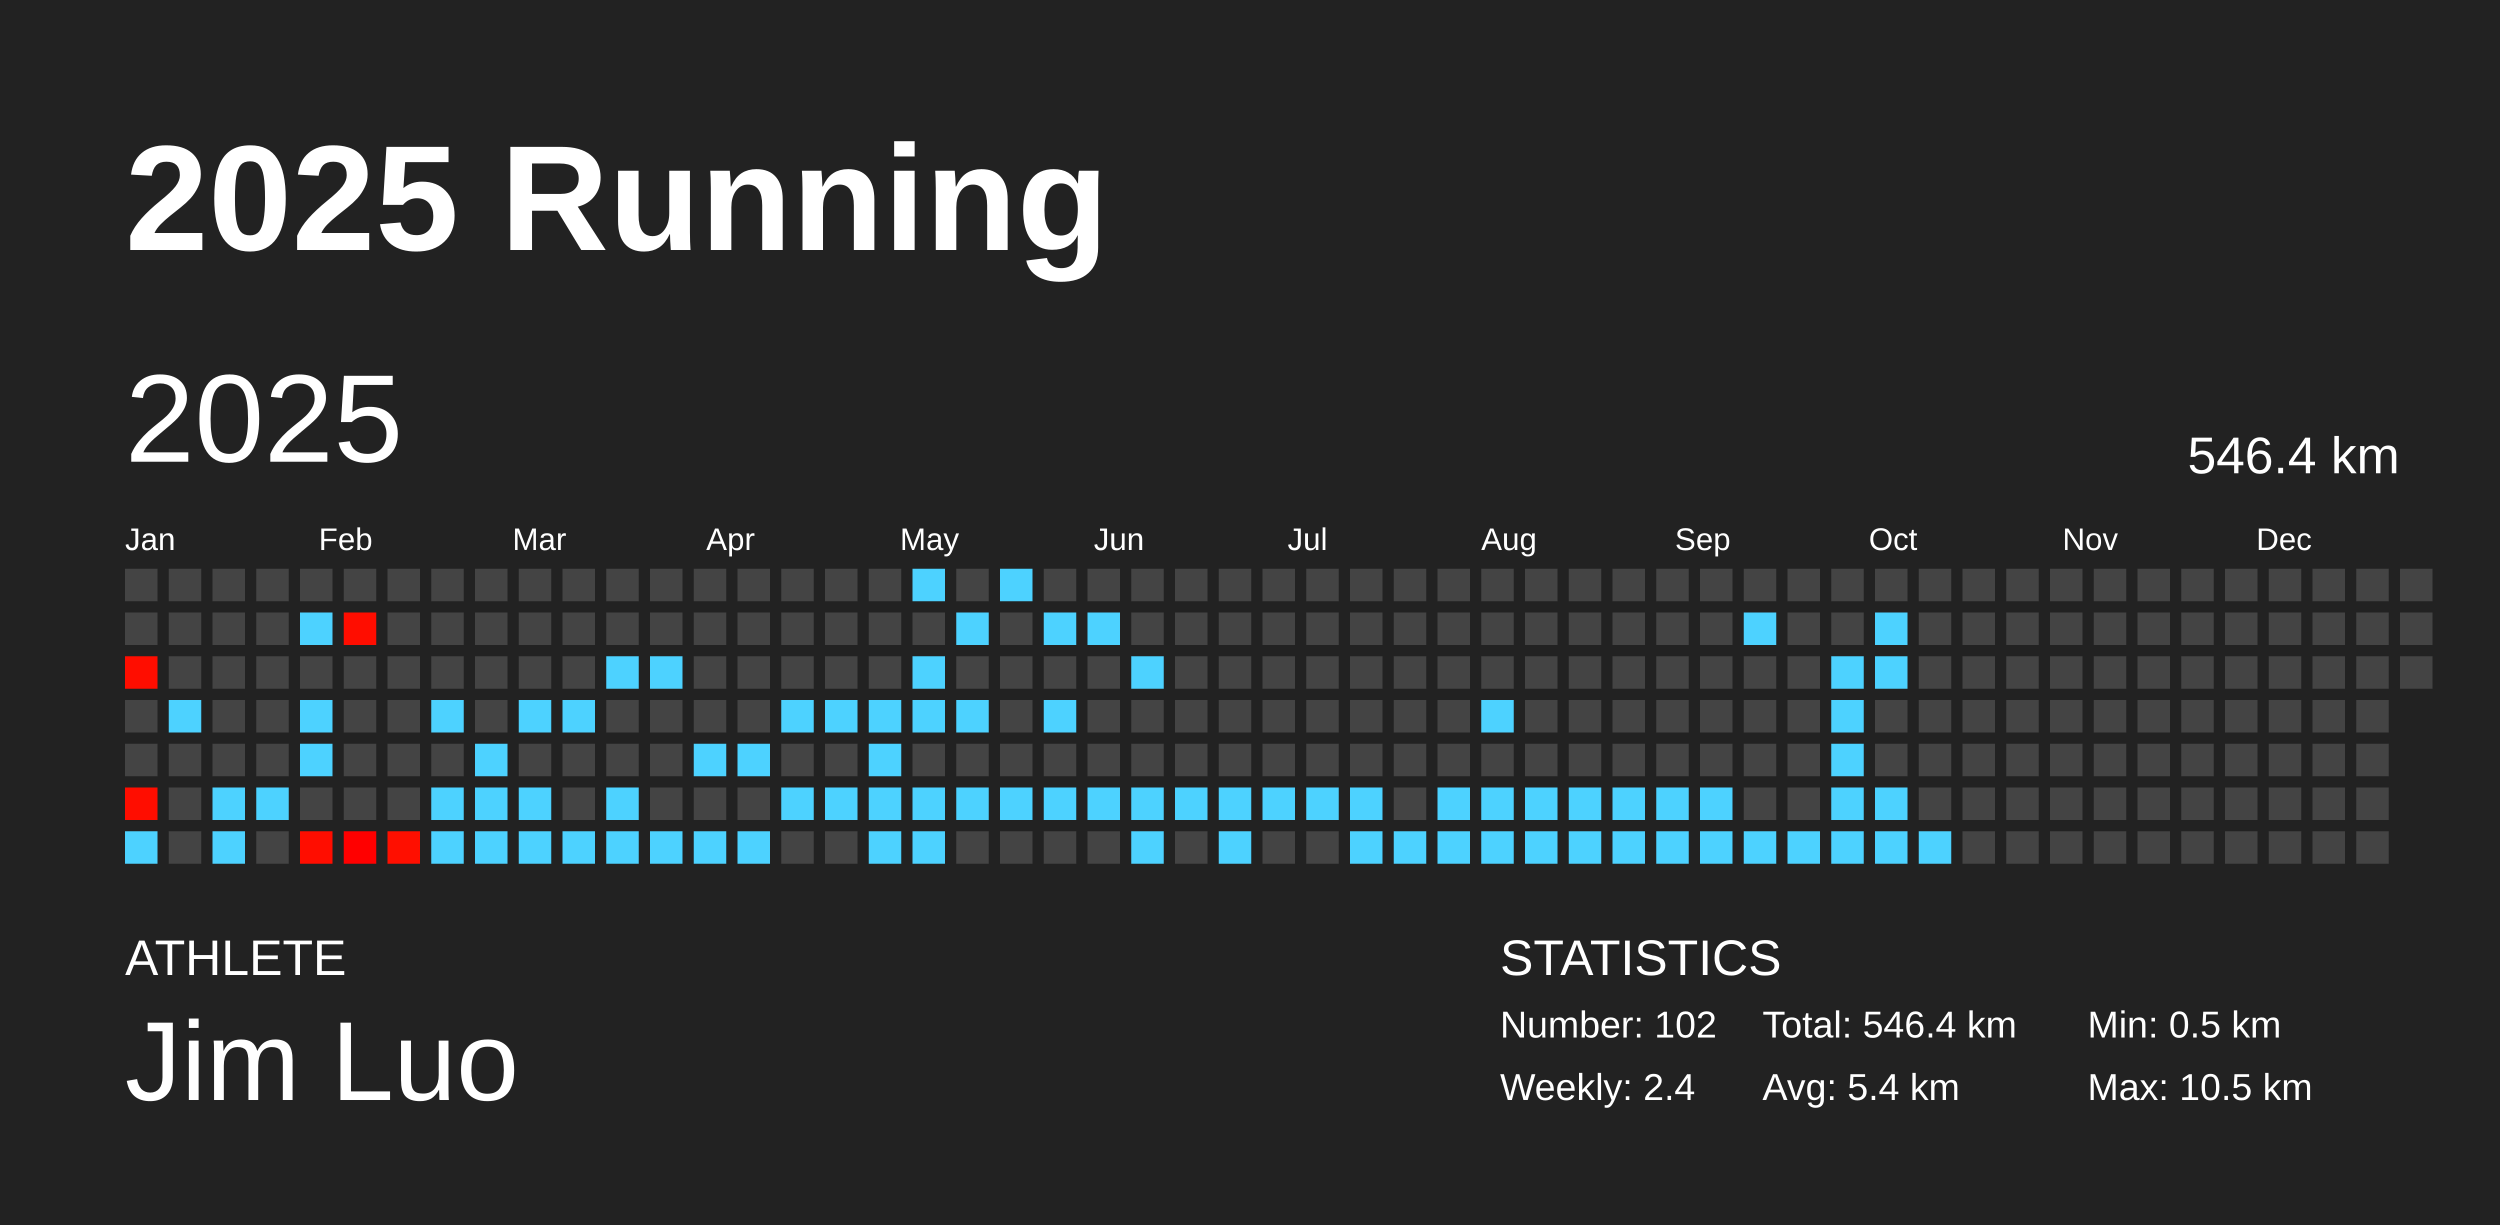
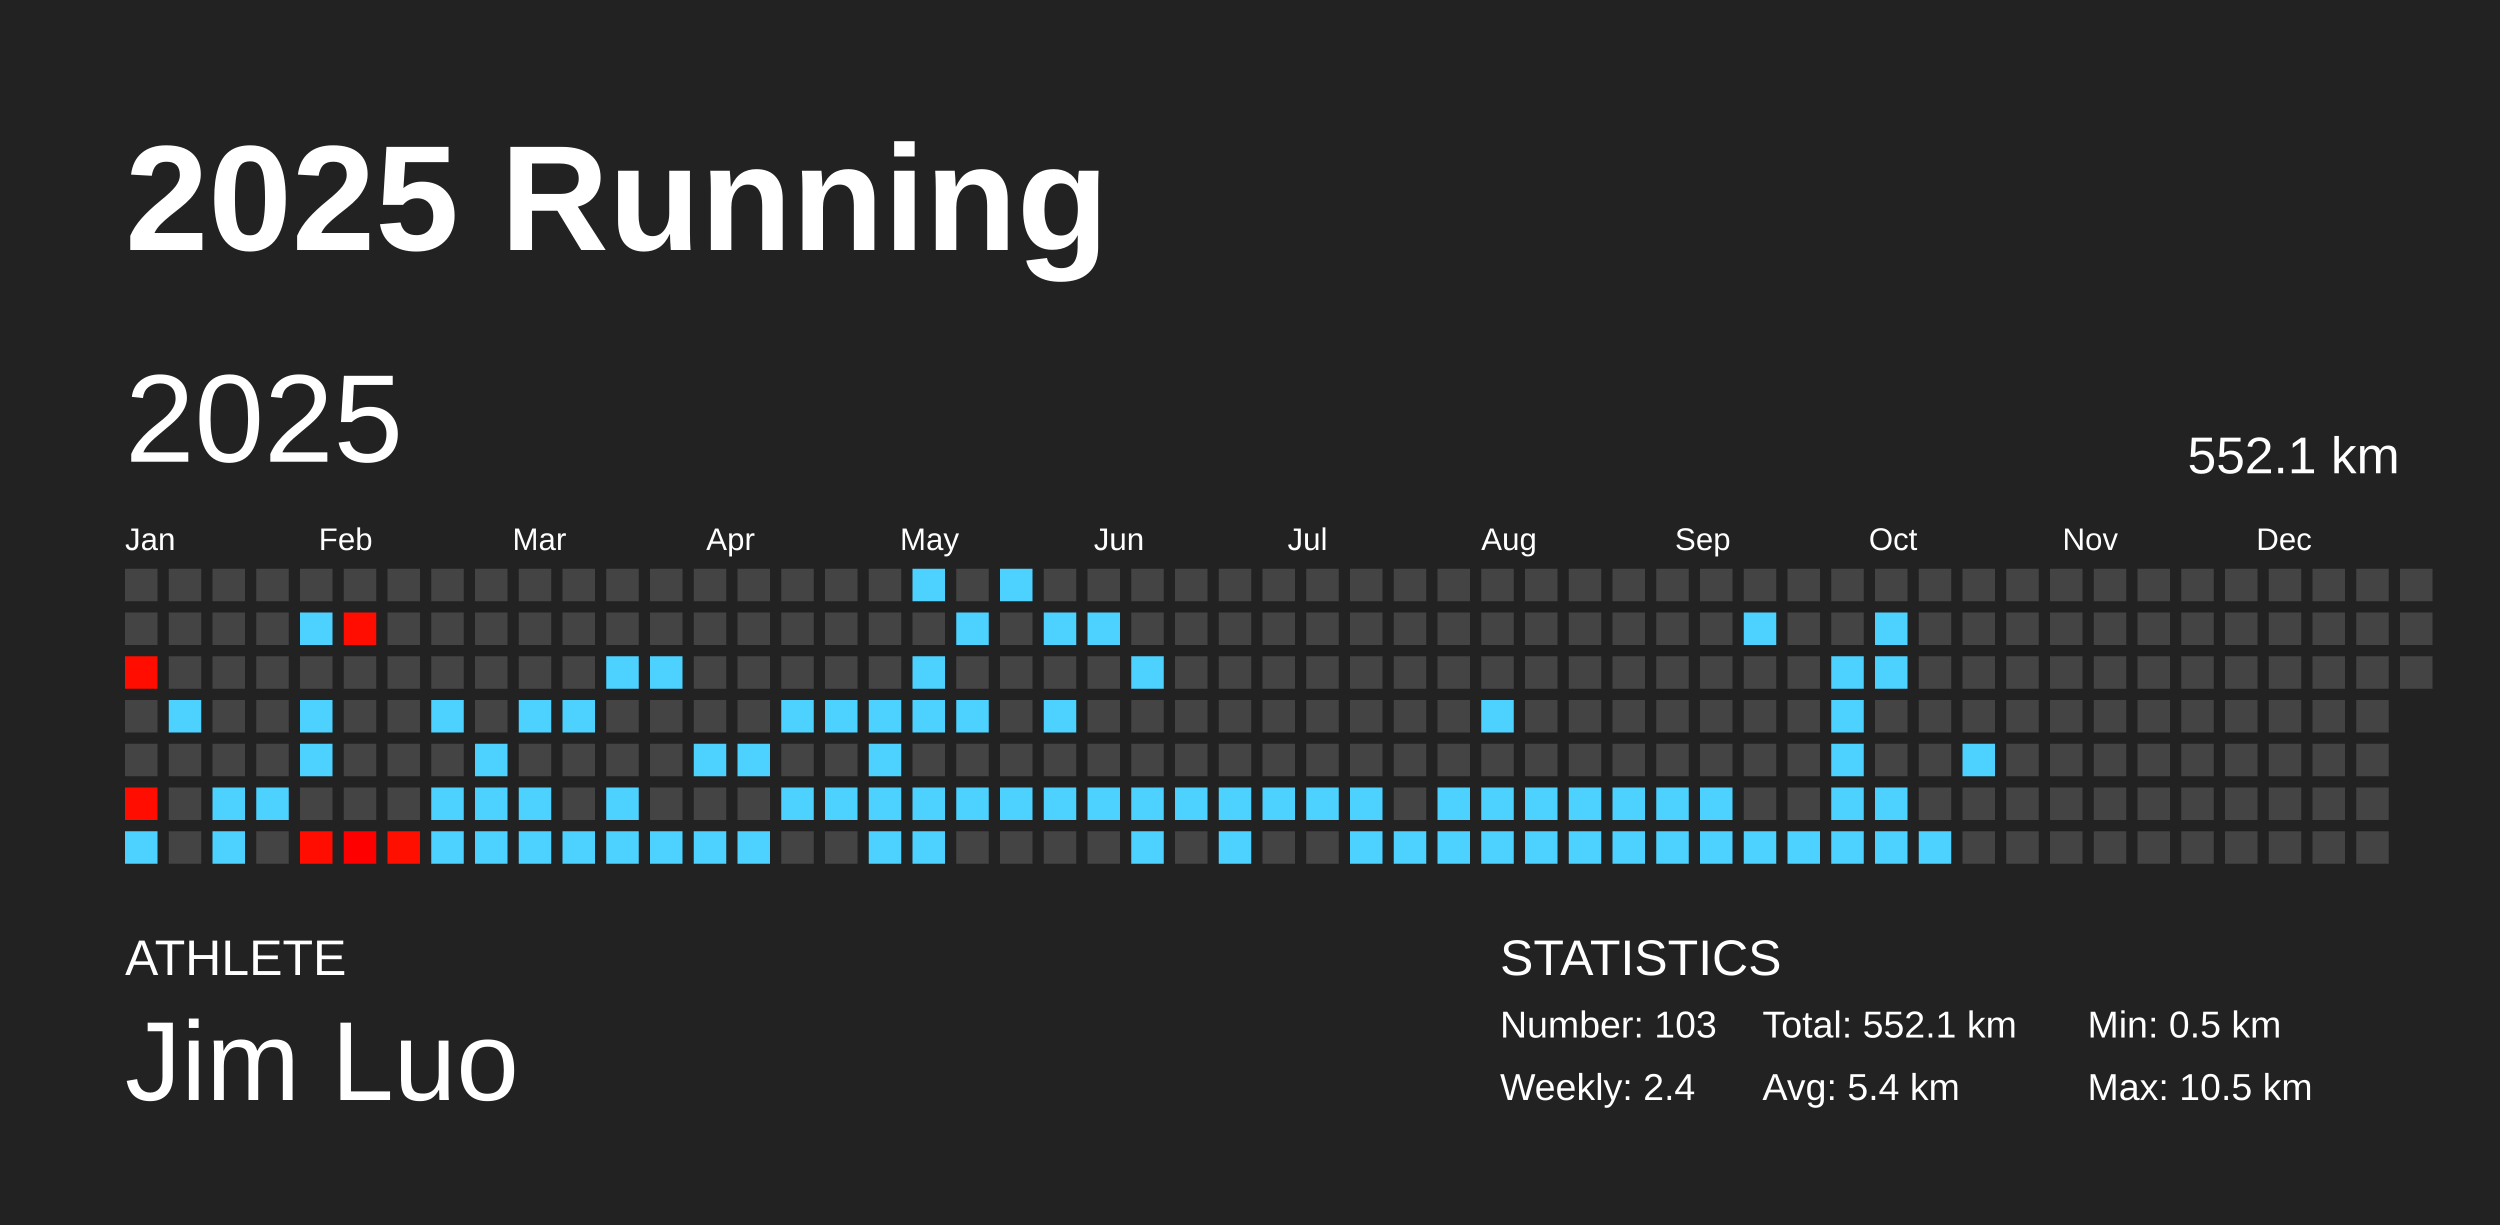
<svg xmlns="http://www.w3.org/2000/svg" baseProfile="full" height="98mm" version="1.1" viewBox="0,0,200,98" width="200mm">
  <defs />
  <rect fill="#222222" height="98" width="200" x="0" y="0" />
  <text fill="#FFFFFF" style="font-size:12px; font-family:Arial; font-weight:bold;" x="10" y="20">2025 Running</text>
  <text fill="#FFFFFF" style="font-size:4px; font-family:Arial" x="10" y="78">ATHLETE</text>
  <text fill="#FFFFFF" style="font-size:9px; font-family:Arial" x="10" y="88">Jim Luo</text>
  <text fill="#FFFFFF" style="font-size:4px; font-family:Arial" x="120" y="78">STATISTICS</text>
-   <text fill="#FFFFFF" style="font-size:3px; font-family:Arial" x="120" y="83">Number: 102</text>
+   <text fill="#FFFFFF" style="font-size:3px; font-family:Arial" x="120" y="83">Number: 103</text>
  <text fill="#FFFFFF" style="font-size:3px; font-family:Arial" x="120" y="88">Weekly: 2.4</text>
-   <text fill="#FFFFFF" style="font-size:3px; font-family:Arial" x="141" y="83">Total: 546.4 km</text>
+   <text fill="#FFFFFF" style="font-size:3px; font-family:Arial" x="141" y="83">Total: 552.1 km</text>
  <text fill="#FFFFFF" style="font-size:3px; font-family:Arial" x="141" y="88">Avg: 5.4 km</text>
  <text fill="#FFFFFF" style="font-size:3px; font-family:Arial" x="167" y="83">Min: 0.5 km</text>
  <text fill="#FFFFFF" style="font-size:3px; font-family:Arial" x="167" y="88">Max: 10.5 km</text>
  <text dominant-baseline="hanging" fill="#FFFFFF" style="font-size:10.0px; font-family:Arial;" x="10" y="30">2025</text>
-   <text dominant-baseline="hanging" fill="#FFFFFF" style="font-size:4.125px; font-family:Arial;" x="175" y="35">546.4 km</text>
+   <text dominant-baseline="hanging" fill="#FFFFFF" style="font-size:4.125px; font-family:Arial;" x="175" y="35">552.1 km</text>
  <text fill="#FFFFFF" style="font-size:2.5px; font-family:Arial" x="10.0" y="44">Jan</text>
  <text fill="#FFFFFF" style="font-size:2.5px; font-family:Arial" x="25.5" y="44">Feb</text>
  <text fill="#FFFFFF" style="font-size:2.5px; font-family:Arial" x="41.0" y="44">Mar</text>
  <text fill="#FFFFFF" style="font-size:2.5px; font-family:Arial" x="56.5" y="44">Apr</text>
  <text fill="#FFFFFF" style="font-size:2.5px; font-family:Arial" x="72.0" y="44">May</text>
  <text fill="#FFFFFF" style="font-size:2.5px; font-family:Arial" x="87.5" y="44">Jun</text>
  <text fill="#FFFFFF" style="font-size:2.5px; font-family:Arial" x="103.0" y="44">Jul</text>
  <text fill="#FFFFFF" style="font-size:2.5px; font-family:Arial" x="118.5" y="44">Aug</text>
  <text fill="#FFFFFF" style="font-size:2.5px; font-family:Arial" x="134.0" y="44">Sep</text>
  <text fill="#FFFFFF" style="font-size:2.5px; font-family:Arial" x="149.5" y="44">Oct</text>
  <text fill="#FFFFFF" style="font-size:2.5px; font-family:Arial" x="165.0" y="44">Nov</text>
  <text fill="#FFFFFF" style="font-size:2.5px; font-family:Arial" x="180.5" y="44">Dec</text>
  <rect fill="#444444" height="2.6" width="2.6" x="10.0" y="45.5" />
  <rect fill="#444444" height="2.6" width="2.6" x="10.0" y="49.0" />
  <rect fill="#ff0d00" height="2.6" width="2.6" x="10.0" y="52.5" />
  <rect fill="#444444" height="2.6" width="2.6" x="10.0" y="56.0" />
  <rect fill="#444444" height="2.6" width="2.6" x="10.0" y="59.5" />
  <rect fill="#ff0d00" height="2.6" width="2.6" x="10.0" y="63.0" />
  <rect fill="#4dd2ff" height="2.6" width="2.6" x="10.0" y="66.5" />
  <rect fill="#444444" height="2.6" width="2.6" x="13.5" y="45.5" />
  <rect fill="#444444" height="2.6" width="2.6" x="13.5" y="49.0" />
  <rect fill="#444444" height="2.6" width="2.6" x="13.5" y="52.5" />
  <rect fill="#4dd2ff" height="2.6" width="2.6" x="13.5" y="56.0" />
  <rect fill="#444444" height="2.6" width="2.6" x="13.5" y="59.5" />
  <rect fill="#444444" height="2.6" width="2.6" x="13.5" y="63.0" />
  <rect fill="#444444" height="2.6" width="2.6" x="13.5" y="66.5" />
  <rect fill="#444444" height="2.6" width="2.6" x="17.0" y="45.5" />
  <rect fill="#444444" height="2.6" width="2.6" x="17.0" y="49.0" />
  <rect fill="#444444" height="2.6" width="2.6" x="17.0" y="52.5" />
  <rect fill="#444444" height="2.6" width="2.6" x="17.0" y="56.0" />
  <rect fill="#444444" height="2.6" width="2.6" x="17.0" y="59.5" />
  <rect fill="#4dd2ff" height="2.6" width="2.6" x="17.0" y="63.0" />
  <rect fill="#4dd2ff" height="2.6" width="2.6" x="17.0" y="66.5" />
  <rect fill="#444444" height="2.6" width="2.6" x="20.5" y="45.5" />
  <rect fill="#444444" height="2.6" width="2.6" x="20.5" y="49.0" />
  <rect fill="#444444" height="2.6" width="2.6" x="20.5" y="52.5" />
  <rect fill="#444444" height="2.6" width="2.6" x="20.5" y="56.0" />
  <rect fill="#444444" height="2.6" width="2.6" x="20.5" y="59.5" />
  <rect fill="#4dd2ff" height="2.6" width="2.6" x="20.5" y="63.0" />
  <rect fill="#444444" height="2.6" width="2.6" x="20.5" y="66.5" />
  <rect fill="#444444" height="2.6" width="2.6" x="24.0" y="45.5" />
  <rect fill="#4dd2ff" height="2.6" width="2.6" x="24.0" y="49.0" />
  <rect fill="#444444" height="2.6" width="2.6" x="24.0" y="52.5" />
  <rect fill="#4dd2ff" height="2.6" width="2.6" x="24.0" y="56.0" />
  <rect fill="#4dd2ff" height="2.6" width="2.6" x="24.0" y="59.5" />
  <rect fill="#444444" height="2.6" width="2.6" x="24.0" y="63.0" />
  <rect fill="#ff0d00" height="2.6" width="2.6" x="24.0" y="66.5" />
  <rect fill="#444444" height="2.6" width="2.6" x="27.5" y="45.5" />
  <rect fill="#ff0d00" height="2.6" width="2.6" x="27.5" y="49.0" />
  <rect fill="#444444" height="2.6" width="2.6" x="27.5" y="52.5" />
  <rect fill="#444444" height="2.6" width="2.6" x="27.5" y="56.0" />
  <rect fill="#444444" height="2.6" width="2.6" x="27.5" y="59.5" />
  <rect fill="#444444" height="2.6" width="2.6" x="27.5" y="63.0" />
  <rect fill="#ff0000" height="2.6" width="2.6" x="27.5" y="66.5" />
  <rect fill="#444444" height="2.6" width="2.6" x="31.0" y="45.5" />
  <rect fill="#444444" height="2.6" width="2.6" x="31.0" y="49.0" />
  <rect fill="#444444" height="2.6" width="2.6" x="31.0" y="52.5" />
  <rect fill="#444444" height="2.6" width="2.6" x="31.0" y="56.0" />
  <rect fill="#444444" height="2.6" width="2.6" x="31.0" y="59.5" />
  <rect fill="#444444" height="2.6" width="2.6" x="31.0" y="63.0" />
  <rect fill="#ff0f00" height="2.6" width="2.6" x="31.0" y="66.5" />
  <rect fill="#444444" height="2.6" width="2.6" x="34.5" y="45.5" />
  <rect fill="#444444" height="2.6" width="2.6" x="34.5" y="49.0" />
  <rect fill="#444444" height="2.6" width="2.6" x="34.5" y="52.5" />
  <rect fill="#4dd2ff" height="2.6" width="2.6" x="34.5" y="56.0" />
  <rect fill="#444444" height="2.6" width="2.6" x="34.5" y="59.5" />
  <rect fill="#4dd2ff" height="2.6" width="2.6" x="34.5" y="63.0" />
  <rect fill="#4dd2ff" height="2.6" width="2.6" x="34.5" y="66.5" />
  <rect fill="#444444" height="2.6" width="2.6" x="38.0" y="45.5" />
  <rect fill="#444444" height="2.6" width="2.6" x="38.0" y="49.0" />
  <rect fill="#444444" height="2.6" width="2.6" x="38.0" y="52.5" />
  <rect fill="#444444" height="2.6" width="2.6" x="38.0" y="56.0" />
  <rect fill="#4dd2ff" height="2.6" width="2.6" x="38.0" y="59.5" />
  <rect fill="#4dd2ff" height="2.6" width="2.6" x="38.0" y="63.0" />
  <rect fill="#4dd2ff" height="2.6" width="2.6" x="38.0" y="66.5" />
  <rect fill="#444444" height="2.6" width="2.6" x="41.5" y="45.5" />
  <rect fill="#444444" height="2.6" width="2.6" x="41.5" y="49.0" />
  <rect fill="#444444" height="2.6" width="2.6" x="41.5" y="52.5" />
  <rect fill="#4dd2ff" height="2.6" width="2.6" x="41.5" y="56.0" />
  <rect fill="#444444" height="2.6" width="2.6" x="41.5" y="59.5" />
  <rect fill="#4dd2ff" height="2.6" width="2.6" x="41.5" y="63.0" />
  <rect fill="#4dd2ff" height="2.6" width="2.6" x="41.5" y="66.5" />
  <rect fill="#444444" height="2.6" width="2.6" x="45.0" y="45.5" />
  <rect fill="#444444" height="2.6" width="2.6" x="45.0" y="49.0" />
  <rect fill="#444444" height="2.6" width="2.6" x="45.0" y="52.5" />
  <rect fill="#4dd2ff" height="2.6" width="2.6" x="45.0" y="56.0" />
  <rect fill="#444444" height="2.6" width="2.6" x="45.0" y="59.5" />
  <rect fill="#444444" height="2.6" width="2.6" x="45.0" y="63.0" />
  <rect fill="#4dd2ff" height="2.6" width="2.6" x="45.0" y="66.5" />
  <rect fill="#444444" height="2.6" width="2.6" x="48.5" y="45.5" />
  <rect fill="#444444" height="2.6" width="2.6" x="48.5" y="49.0" />
  <rect fill="#4dd2ff" height="2.6" width="2.6" x="48.5" y="52.5" />
  <rect fill="#444444" height="2.6" width="2.6" x="48.5" y="56.0" />
  <rect fill="#444444" height="2.6" width="2.6" x="48.5" y="59.5" />
  <rect fill="#4dd2ff" height="2.6" width="2.6" x="48.5" y="63.0" />
  <rect fill="#4dd2ff" height="2.6" width="2.6" x="48.5" y="66.5" />
  <rect fill="#444444" height="2.6" width="2.6" x="52.0" y="45.5" />
  <rect fill="#444444" height="2.6" width="2.6" x="52.0" y="49.0" />
  <rect fill="#4dd2ff" height="2.6" width="2.6" x="52.0" y="52.5" />
  <rect fill="#444444" height="2.6" width="2.6" x="52.0" y="56.0" />
  <rect fill="#444444" height="2.6" width="2.6" x="52.0" y="59.5" />
  <rect fill="#444444" height="2.6" width="2.6" x="52.0" y="63.0" />
  <rect fill="#4dd2ff" height="2.6" width="2.6" x="52.0" y="66.5" />
  <rect fill="#444444" height="2.6" width="2.6" x="55.5" y="45.5" />
  <rect fill="#444444" height="2.6" width="2.6" x="55.5" y="49.0" />
  <rect fill="#444444" height="2.6" width="2.6" x="55.5" y="52.5" />
  <rect fill="#444444" height="2.6" width="2.6" x="55.5" y="56.0" />
  <rect fill="#4dd2ff" height="2.6" width="2.6" x="55.5" y="59.5" />
  <rect fill="#444444" height="2.6" width="2.6" x="55.5" y="63.0" />
  <rect fill="#4dd2ff" height="2.6" width="2.6" x="55.5" y="66.5" />
  <rect fill="#444444" height="2.6" width="2.6" x="59.0" y="45.5" />
  <rect fill="#444444" height="2.6" width="2.6" x="59.0" y="49.0" />
  <rect fill="#444444" height="2.6" width="2.6" x="59.0" y="52.5" />
  <rect fill="#444444" height="2.6" width="2.6" x="59.0" y="56.0" />
  <rect fill="#4dd2ff" height="2.6" width="2.6" x="59.0" y="59.5" />
  <rect fill="#444444" height="2.6" width="2.6" x="59.0" y="63.0" />
  <rect fill="#4dd2ff" height="2.6" width="2.6" x="59.0" y="66.5" />
  <rect fill="#444444" height="2.6" width="2.6" x="62.5" y="45.5" />
  <rect fill="#444444" height="2.6" width="2.6" x="62.5" y="49.0" />
  <rect fill="#444444" height="2.6" width="2.6" x="62.5" y="52.5" />
  <rect fill="#4dd2ff" height="2.6" width="2.6" x="62.5" y="56.0" />
  <rect fill="#444444" height="2.6" width="2.6" x="62.5" y="59.5" />
  <rect fill="#4dd2ff" height="2.6" width="2.6" x="62.5" y="63.0" />
  <rect fill="#444444" height="2.6" width="2.6" x="62.5" y="66.5" />
  <rect fill="#444444" height="2.6" width="2.6" x="66.0" y="45.5" />
  <rect fill="#444444" height="2.6" width="2.6" x="66.0" y="49.0" />
  <rect fill="#444444" height="2.6" width="2.6" x="66.0" y="52.5" />
  <rect fill="#4dd2ff" height="2.6" width="2.6" x="66.0" y="56.0" />
  <rect fill="#444444" height="2.6" width="2.6" x="66.0" y="59.5" />
  <rect fill="#4dd2ff" height="2.6" width="2.6" x="66.0" y="63.0" />
  <rect fill="#444444" height="2.6" width="2.6" x="66.0" y="66.5" />
  <rect fill="#444444" height="2.6" width="2.6" x="69.5" y="45.5" />
  <rect fill="#444444" height="2.6" width="2.6" x="69.5" y="49.0" />
  <rect fill="#444444" height="2.6" width="2.6" x="69.5" y="52.5" />
  <rect fill="#4dd2ff" height="2.6" width="2.6" x="69.5" y="56.0" />
  <rect fill="#4dd2ff" height="2.6" width="2.6" x="69.5" y="59.5" />
  <rect fill="#4dd2ff" height="2.6" width="2.6" x="69.5" y="63.0" />
  <rect fill="#4dd2ff" height="2.6" width="2.6" x="69.5" y="66.5" />
  <rect fill="#4dd2ff" height="2.6" width="2.6" x="73.0" y="45.5" />
  <rect fill="#444444" height="2.6" width="2.6" x="73.0" y="49.0" />
  <rect fill="#4dd2ff" height="2.6" width="2.6" x="73.0" y="52.5" />
  <rect fill="#4dd2ff" height="2.6" width="2.6" x="73.0" y="56.0" />
  <rect fill="#444444" height="2.6" width="2.6" x="73.0" y="59.5" />
  <rect fill="#4dd2ff" height="2.6" width="2.6" x="73.0" y="63.0" />
  <rect fill="#4dd2ff" height="2.6" width="2.6" x="73.0" y="66.5" />
  <rect fill="#444444" height="2.6" width="2.6" x="76.5" y="45.5" />
  <rect fill="#4dd2ff" height="2.6" width="2.6" x="76.5" y="49.0" />
  <rect fill="#444444" height="2.6" width="2.6" x="76.5" y="52.5" />
  <rect fill="#4dd2ff" height="2.6" width="2.6" x="76.5" y="56.0" />
  <rect fill="#444444" height="2.6" width="2.6" x="76.5" y="59.5" />
  <rect fill="#4dd2ff" height="2.6" width="2.6" x="76.5" y="63.0" />
  <rect fill="#444444" height="2.6" width="2.6" x="76.5" y="66.5" />
  <rect fill="#4dd2ff" height="2.6" width="2.6" x="80.0" y="45.5" />
  <rect fill="#444444" height="2.6" width="2.6" x="80.0" y="49.0" />
  <rect fill="#444444" height="2.6" width="2.6" x="80.0" y="52.5" />
  <rect fill="#444444" height="2.6" width="2.6" x="80.0" y="56.0" />
  <rect fill="#444444" height="2.6" width="2.6" x="80.0" y="59.5" />
  <rect fill="#4dd2ff" height="2.6" width="2.6" x="80.0" y="63.0" />
  <rect fill="#444444" height="2.6" width="2.6" x="80.0" y="66.5" />
  <rect fill="#444444" height="2.6" width="2.6" x="83.5" y="45.5" />
  <rect fill="#4dd2ff" height="2.6" width="2.6" x="83.5" y="49.0" />
  <rect fill="#444444" height="2.6" width="2.6" x="83.5" y="52.5" />
  <rect fill="#4dd2ff" height="2.6" width="2.6" x="83.5" y="56.0" />
  <rect fill="#444444" height="2.6" width="2.6" x="83.5" y="59.5" />
  <rect fill="#4dd2ff" height="2.6" width="2.6" x="83.5" y="63.0" />
  <rect fill="#444444" height="2.6" width="2.6" x="83.5" y="66.5" />
  <rect fill="#444444" height="2.6" width="2.6" x="87.0" y="45.5" />
  <rect fill="#4dd2ff" height="2.6" width="2.6" x="87.0" y="49.0" />
  <rect fill="#444444" height="2.6" width="2.6" x="87.0" y="52.5" />
  <rect fill="#444444" height="2.6" width="2.6" x="87.0" y="56.0" />
  <rect fill="#444444" height="2.6" width="2.6" x="87.0" y="59.5" />
  <rect fill="#4dd2ff" height="2.6" width="2.6" x="87.0" y="63.0" />
  <rect fill="#444444" height="2.6" width="2.6" x="87.0" y="66.5" />
  <rect fill="#444444" height="2.6" width="2.6" x="90.5" y="45.5" />
  <rect fill="#444444" height="2.6" width="2.6" x="90.5" y="49.0" />
  <rect fill="#4dd2ff" height="2.6" width="2.6" x="90.5" y="52.5" />
  <rect fill="#444444" height="2.6" width="2.6" x="90.5" y="56.0" />
  <rect fill="#444444" height="2.6" width="2.6" x="90.5" y="59.5" />
  <rect fill="#4dd2ff" height="2.6" width="2.6" x="90.5" y="63.0" />
  <rect fill="#4dd2ff" height="2.6" width="2.6" x="90.5" y="66.5" />
  <rect fill="#444444" height="2.6" width="2.6" x="94.0" y="45.5" />
  <rect fill="#444444" height="2.6" width="2.6" x="94.0" y="49.0" />
  <rect fill="#444444" height="2.6" width="2.6" x="94.0" y="52.5" />
  <rect fill="#444444" height="2.6" width="2.6" x="94.0" y="56.0" />
  <rect fill="#444444" height="2.6" width="2.6" x="94.0" y="59.5" />
  <rect fill="#4dd2ff" height="2.6" width="2.6" x="94.0" y="63.0" />
  <rect fill="#444444" height="2.6" width="2.6" x="94.0" y="66.5" />
  <rect fill="#444444" height="2.6" width="2.6" x="97.5" y="45.5" />
  <rect fill="#444444" height="2.6" width="2.6" x="97.5" y="49.0" />
  <rect fill="#444444" height="2.6" width="2.6" x="97.5" y="52.5" />
  <rect fill="#444444" height="2.6" width="2.6" x="97.5" y="56.0" />
  <rect fill="#444444" height="2.6" width="2.6" x="97.5" y="59.5" />
  <rect fill="#4dd2ff" height="2.6" width="2.6" x="97.5" y="63.0" />
  <rect fill="#4dd2ff" height="2.6" width="2.6" x="97.5" y="66.5" />
  <rect fill="#444444" height="2.6" width="2.6" x="101.0" y="45.5" />
  <rect fill="#444444" height="2.6" width="2.6" x="101.0" y="49.0" />
  <rect fill="#444444" height="2.6" width="2.6" x="101.0" y="52.5" />
  <rect fill="#444444" height="2.6" width="2.6" x="101.0" y="56.0" />
  <rect fill="#444444" height="2.6" width="2.6" x="101.0" y="59.5" />
  <rect fill="#4dd2ff" height="2.6" width="2.6" x="101.0" y="63.0" />
  <rect fill="#444444" height="2.6" width="2.6" x="101.0" y="66.5" />
  <rect fill="#444444" height="2.6" width="2.6" x="104.5" y="45.5" />
  <rect fill="#444444" height="2.6" width="2.6" x="104.5" y="49.0" />
  <rect fill="#444444" height="2.6" width="2.6" x="104.5" y="52.5" />
  <rect fill="#444444" height="2.6" width="2.6" x="104.5" y="56.0" />
  <rect fill="#444444" height="2.6" width="2.6" x="104.5" y="59.5" />
  <rect fill="#4dd2ff" height="2.6" width="2.6" x="104.5" y="63.0" />
  <rect fill="#444444" height="2.6" width="2.6" x="104.5" y="66.5" />
  <rect fill="#444444" height="2.6" width="2.6" x="108.0" y="45.5" />
  <rect fill="#444444" height="2.6" width="2.6" x="108.0" y="49.0" />
  <rect fill="#444444" height="2.6" width="2.6" x="108.0" y="52.5" />
  <rect fill="#444444" height="2.6" width="2.6" x="108.0" y="56.0" />
  <rect fill="#444444" height="2.6" width="2.6" x="108.0" y="59.5" />
  <rect fill="#4dd2ff" height="2.6" width="2.6" x="108.0" y="63.0" />
  <rect fill="#4dd2ff" height="2.6" width="2.6" x="108.0" y="66.5" />
  <rect fill="#444444" height="2.6" width="2.6" x="111.5" y="45.5" />
  <rect fill="#444444" height="2.6" width="2.6" x="111.5" y="49.0" />
  <rect fill="#444444" height="2.6" width="2.6" x="111.5" y="52.5" />
  <rect fill="#444444" height="2.6" width="2.6" x="111.5" y="56.0" />
  <rect fill="#444444" height="2.6" width="2.6" x="111.5" y="59.5" />
  <rect fill="#444444" height="2.6" width="2.6" x="111.5" y="63.0" />
  <rect fill="#4dd2ff" height="2.6" width="2.6" x="111.5" y="66.5" />
  <rect fill="#444444" height="2.6" width="2.6" x="115.0" y="45.5" />
  <rect fill="#444444" height="2.6" width="2.6" x="115.0" y="49.0" />
  <rect fill="#444444" height="2.6" width="2.6" x="115.0" y="52.5" />
  <rect fill="#444444" height="2.6" width="2.6" x="115.0" y="56.0" />
  <rect fill="#444444" height="2.6" width="2.6" x="115.0" y="59.5" />
  <rect fill="#4dd2ff" height="2.6" width="2.6" x="115.0" y="63.0" />
  <rect fill="#4dd2ff" height="2.6" width="2.6" x="115.0" y="66.5" />
  <rect fill="#444444" height="2.6" width="2.6" x="118.5" y="45.5" />
  <rect fill="#444444" height="2.6" width="2.6" x="118.5" y="49.0" />
  <rect fill="#444444" height="2.6" width="2.6" x="118.5" y="52.5" />
  <rect fill="#4dd2ff" height="2.6" width="2.6" x="118.5" y="56.0" />
  <rect fill="#444444" height="2.6" width="2.6" x="118.5" y="59.5" />
  <rect fill="#4dd2ff" height="2.6" width="2.6" x="118.5" y="63.0" />
  <rect fill="#4dd2ff" height="2.6" width="2.6" x="118.5" y="66.5" />
  <rect fill="#444444" height="2.6" width="2.6" x="122.0" y="45.5" />
  <rect fill="#444444" height="2.6" width="2.6" x="122.0" y="49.0" />
  <rect fill="#444444" height="2.6" width="2.6" x="122.0" y="52.5" />
  <rect fill="#444444" height="2.6" width="2.6" x="122.0" y="56.0" />
  <rect fill="#444444" height="2.6" width="2.6" x="122.0" y="59.5" />
  <rect fill="#4dd2ff" height="2.6" width="2.6" x="122.0" y="63.0" />
  <rect fill="#4dd2ff" height="2.6" width="2.6" x="122.0" y="66.5" />
  <rect fill="#444444" height="2.6" width="2.6" x="125.5" y="45.5" />
  <rect fill="#444444" height="2.6" width="2.6" x="125.5" y="49.0" />
  <rect fill="#444444" height="2.6" width="2.6" x="125.5" y="52.5" />
  <rect fill="#444444" height="2.6" width="2.6" x="125.5" y="56.0" />
  <rect fill="#444444" height="2.6" width="2.6" x="125.5" y="59.5" />
  <rect fill="#4dd2ff" height="2.6" width="2.6" x="125.5" y="63.0" />
  <rect fill="#4dd2ff" height="2.6" width="2.6" x="125.5" y="66.5" />
  <rect fill="#444444" height="2.6" width="2.6" x="129.0" y="45.5" />
  <rect fill="#444444" height="2.6" width="2.6" x="129.0" y="49.0" />
  <rect fill="#444444" height="2.6" width="2.6" x="129.0" y="52.5" />
  <rect fill="#444444" height="2.6" width="2.6" x="129.0" y="56.0" />
  <rect fill="#444444" height="2.6" width="2.6" x="129.0" y="59.5" />
  <rect fill="#4dd2ff" height="2.6" width="2.6" x="129.0" y="63.0" />
  <rect fill="#4dd2ff" height="2.6" width="2.6" x="129.0" y="66.5" />
  <rect fill="#444444" height="2.6" width="2.6" x="132.5" y="45.5" />
  <rect fill="#444444" height="2.6" width="2.6" x="132.5" y="49.0" />
  <rect fill="#444444" height="2.6" width="2.6" x="132.5" y="52.5" />
  <rect fill="#444444" height="2.6" width="2.6" x="132.5" y="56.0" />
  <rect fill="#444444" height="2.6" width="2.6" x="132.5" y="59.5" />
  <rect fill="#4dd2ff" height="2.6" width="2.6" x="132.5" y="63.0" />
  <rect fill="#4dd2ff" height="2.6" width="2.6" x="132.5" y="66.5" />
  <rect fill="#444444" height="2.6" width="2.6" x="136.0" y="45.5" />
  <rect fill="#444444" height="2.6" width="2.6" x="136.0" y="49.0" />
  <rect fill="#444444" height="2.6" width="2.6" x="136.0" y="52.5" />
  <rect fill="#444444" height="2.6" width="2.6" x="136.0" y="56.0" />
  <rect fill="#444444" height="2.6" width="2.6" x="136.0" y="59.5" />
  <rect fill="#4dd2ff" height="2.6" width="2.6" x="136.0" y="63.0" />
  <rect fill="#4dd2ff" height="2.6" width="2.6" x="136.0" y="66.5" />
  <rect fill="#444444" height="2.6" width="2.6" x="139.5" y="45.5" />
  <rect fill="#4dd2ff" height="2.6" width="2.6" x="139.5" y="49.0" />
  <rect fill="#444444" height="2.6" width="2.6" x="139.5" y="52.5" />
  <rect fill="#444444" height="2.6" width="2.6" x="139.5" y="56.0" />
  <rect fill="#444444" height="2.6" width="2.6" x="139.5" y="59.5" />
  <rect fill="#444444" height="2.6" width="2.6" x="139.5" y="63.0" />
  <rect fill="#4dd2ff" height="2.6" width="2.6" x="139.5" y="66.5" />
  <rect fill="#444444" height="2.6" width="2.6" x="143.0" y="45.5" />
  <rect fill="#444444" height="2.6" width="2.6" x="143.0" y="49.0" />
  <rect fill="#444444" height="2.6" width="2.6" x="143.0" y="52.5" />
  <rect fill="#444444" height="2.6" width="2.6" x="143.0" y="56.0" />
  <rect fill="#444444" height="2.6" width="2.6" x="143.0" y="59.5" />
  <rect fill="#444444" height="2.6" width="2.6" x="143.0" y="63.0" />
  <rect fill="#4dd2ff" height="2.6" width="2.6" x="143.0" y="66.5" />
  <rect fill="#444444" height="2.6" width="2.6" x="146.5" y="45.5" />
  <rect fill="#444444" height="2.6" width="2.6" x="146.5" y="49.0" />
  <rect fill="#4dd2ff" height="2.6" width="2.6" x="146.5" y="52.5" />
  <rect fill="#4dd2ff" height="2.6" width="2.6" x="146.5" y="56.0" />
  <rect fill="#4dd2ff" height="2.6" width="2.6" x="146.5" y="59.5" />
  <rect fill="#4dd2ff" height="2.6" width="2.6" x="146.5" y="63.0" />
  <rect fill="#4dd2ff" height="2.6" width="2.6" x="146.5" y="66.5" />
  <rect fill="#444444" height="2.6" width="2.6" x="150.0" y="45.5" />
  <rect fill="#4dd2ff" height="2.6" width="2.6" x="150.0" y="49.0" />
  <rect fill="#4dd2ff" height="2.6" width="2.6" x="150.0" y="52.5" />
  <rect fill="#444444" height="2.6" width="2.6" x="150.0" y="56.0" />
  <rect fill="#444444" height="2.6" width="2.6" x="150.0" y="59.5" />
  <rect fill="#4dd2ff" height="2.6" width="2.6" x="150.0" y="63.0" />
  <rect fill="#4dd2ff" height="2.6" width="2.6" x="150.0" y="66.5" />
  <rect fill="#444444" height="2.6" width="2.6" x="153.5" y="45.5" />
  <rect fill="#444444" height="2.6" width="2.6" x="153.5" y="49.0" />
  <rect fill="#444444" height="2.6" width="2.6" x="153.5" y="52.5" />
  <rect fill="#444444" height="2.6" width="2.6" x="153.5" y="56.0" />
  <rect fill="#444444" height="2.6" width="2.6" x="153.5" y="59.5" />
  <rect fill="#444444" height="2.6" width="2.6" x="153.5" y="63.0" />
  <rect fill="#4dd2ff" height="2.6" width="2.6" x="153.5" y="66.5" />
  <rect fill="#444444" height="2.6" width="2.6" x="157.0" y="45.5" />
  <rect fill="#444444" height="2.6" width="2.6" x="157.0" y="49.0" />
  <rect fill="#444444" height="2.6" width="2.6" x="157.0" y="52.5" />
  <rect fill="#444444" height="2.6" width="2.6" x="157.0" y="56.0" />
-   <rect fill="#444444" height="2.6" width="2.6" x="157.0" y="59.5" />
+   <rect fill="#4dd2ff" height="2.6" width="2.6" x="157.0" y="59.5" />
  <rect fill="#444444" height="2.6" width="2.6" x="157.0" y="63.0" />
  <rect fill="#444444" height="2.6" width="2.6" x="157.0" y="66.5" />
  <rect fill="#444444" height="2.6" width="2.6" x="160.5" y="45.5" />
  <rect fill="#444444" height="2.6" width="2.6" x="160.5" y="49.0" />
  <rect fill="#444444" height="2.6" width="2.6" x="160.5" y="52.5" />
  <rect fill="#444444" height="2.6" width="2.6" x="160.5" y="56.0" />
  <rect fill="#444444" height="2.6" width="2.6" x="160.5" y="59.5" />
  <rect fill="#444444" height="2.6" width="2.6" x="160.5" y="63.0" />
  <rect fill="#444444" height="2.6" width="2.6" x="160.5" y="66.5" />
  <rect fill="#444444" height="2.6" width="2.6" x="164.0" y="45.5" />
  <rect fill="#444444" height="2.6" width="2.6" x="164.0" y="49.0" />
  <rect fill="#444444" height="2.6" width="2.6" x="164.0" y="52.5" />
  <rect fill="#444444" height="2.6" width="2.6" x="164.0" y="56.0" />
  <rect fill="#444444" height="2.6" width="2.6" x="164.0" y="59.5" />
  <rect fill="#444444" height="2.6" width="2.6" x="164.0" y="63.0" />
  <rect fill="#444444" height="2.6" width="2.6" x="164.0" y="66.5" />
  <rect fill="#444444" height="2.6" width="2.6" x="167.5" y="45.5" />
  <rect fill="#444444" height="2.6" width="2.6" x="167.5" y="49.0" />
  <rect fill="#444444" height="2.6" width="2.6" x="167.5" y="52.5" />
  <rect fill="#444444" height="2.6" width="2.6" x="167.5" y="56.0" />
  <rect fill="#444444" height="2.6" width="2.6" x="167.5" y="59.5" />
  <rect fill="#444444" height="2.6" width="2.6" x="167.5" y="63.0" />
  <rect fill="#444444" height="2.6" width="2.6" x="167.5" y="66.5" />
  <rect fill="#444444" height="2.6" width="2.6" x="171.0" y="45.5" />
  <rect fill="#444444" height="2.6" width="2.6" x="171.0" y="49.0" />
  <rect fill="#444444" height="2.6" width="2.6" x="171.0" y="52.5" />
  <rect fill="#444444" height="2.6" width="2.6" x="171.0" y="56.0" />
  <rect fill="#444444" height="2.6" width="2.6" x="171.0" y="59.5" />
  <rect fill="#444444" height="2.6" width="2.6" x="171.0" y="63.0" />
  <rect fill="#444444" height="2.6" width="2.6" x="171.0" y="66.5" />
  <rect fill="#444444" height="2.6" width="2.6" x="174.5" y="45.5" />
  <rect fill="#444444" height="2.6" width="2.6" x="174.5" y="49.0" />
  <rect fill="#444444" height="2.6" width="2.6" x="174.5" y="52.5" />
  <rect fill="#444444" height="2.6" width="2.6" x="174.5" y="56.0" />
  <rect fill="#444444" height="2.6" width="2.6" x="174.5" y="59.5" />
  <rect fill="#444444" height="2.6" width="2.6" x="174.5" y="63.0" />
  <rect fill="#444444" height="2.6" width="2.6" x="174.5" y="66.5" />
  <rect fill="#444444" height="2.6" width="2.6" x="178.0" y="45.5" />
  <rect fill="#444444" height="2.6" width="2.6" x="178.0" y="49.0" />
  <rect fill="#444444" height="2.6" width="2.6" x="178.0" y="52.5" />
  <rect fill="#444444" height="2.6" width="2.6" x="178.0" y="56.0" />
  <rect fill="#444444" height="2.6" width="2.6" x="178.0" y="59.5" />
  <rect fill="#444444" height="2.6" width="2.6" x="178.0" y="63.0" />
  <rect fill="#444444" height="2.6" width="2.6" x="178.0" y="66.5" />
  <rect fill="#444444" height="2.6" width="2.6" x="181.5" y="45.5" />
  <rect fill="#444444" height="2.6" width="2.6" x="181.5" y="49.0" />
  <rect fill="#444444" height="2.6" width="2.6" x="181.5" y="52.5" />
  <rect fill="#444444" height="2.6" width="2.6" x="181.5" y="56.0" />
  <rect fill="#444444" height="2.6" width="2.6" x="181.5" y="59.5" />
  <rect fill="#444444" height="2.6" width="2.6" x="181.5" y="63.0" />
  <rect fill="#444444" height="2.6" width="2.6" x="181.5" y="66.5" />
  <rect fill="#444444" height="2.6" width="2.6" x="185.0" y="45.5" />
  <rect fill="#444444" height="2.6" width="2.6" x="185.0" y="49.0" />
  <rect fill="#444444" height="2.6" width="2.6" x="185.0" y="52.5" />
  <rect fill="#444444" height="2.6" width="2.6" x="185.0" y="56.0" />
  <rect fill="#444444" height="2.6" width="2.6" x="185.0" y="59.5" />
  <rect fill="#444444" height="2.6" width="2.6" x="185.0" y="63.0" />
  <rect fill="#444444" height="2.6" width="2.6" x="185.0" y="66.5" />
  <rect fill="#444444" height="2.6" width="2.6" x="188.5" y="45.5" />
  <rect fill="#444444" height="2.6" width="2.6" x="188.5" y="49.0" />
  <rect fill="#444444" height="2.6" width="2.6" x="188.5" y="52.5" />
  <rect fill="#444444" height="2.6" width="2.6" x="188.5" y="56.0" />
  <rect fill="#444444" height="2.6" width="2.6" x="188.5" y="59.5" />
  <rect fill="#444444" height="2.6" width="2.6" x="188.5" y="63.0" />
  <rect fill="#444444" height="2.6" width="2.6" x="188.5" y="66.5" />
  <rect fill="#444444" height="2.6" width="2.6" x="192.0" y="45.5" />
  <rect fill="#444444" height="2.6" width="2.6" x="192.0" y="49.0" />
  <rect fill="#444444" height="2.6" width="2.6" x="192.0" y="52.5" />
</svg>
